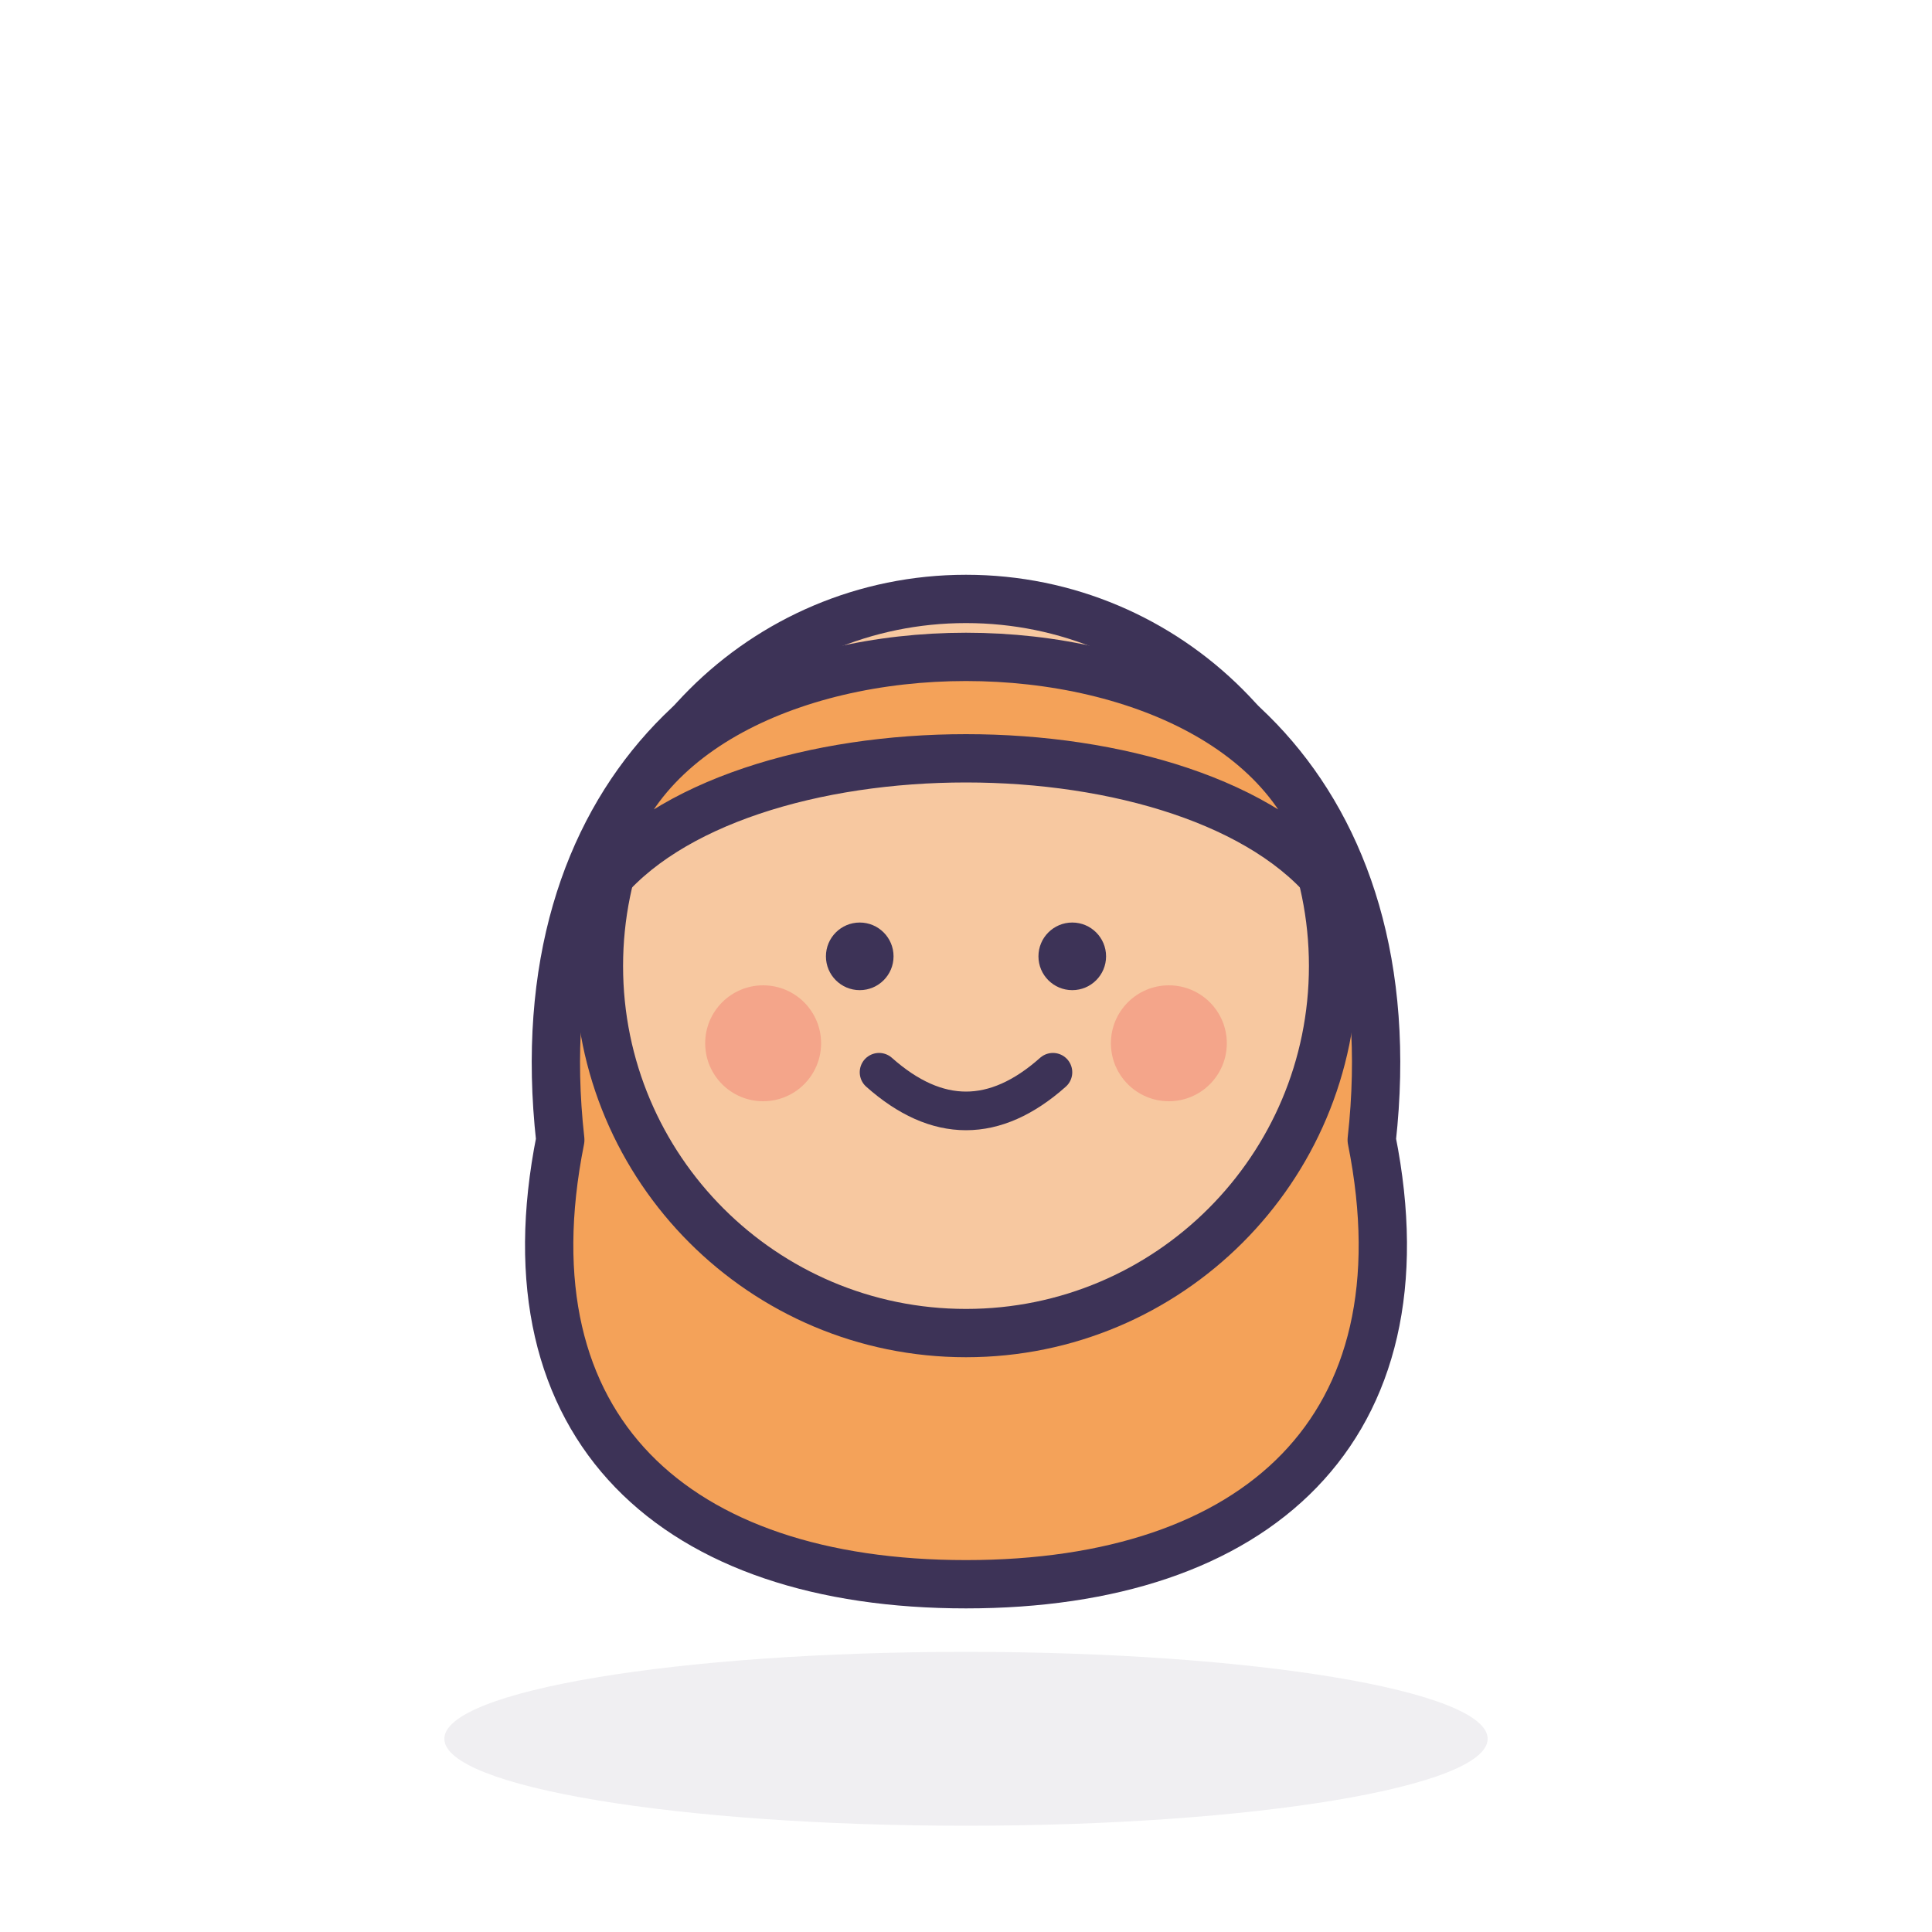
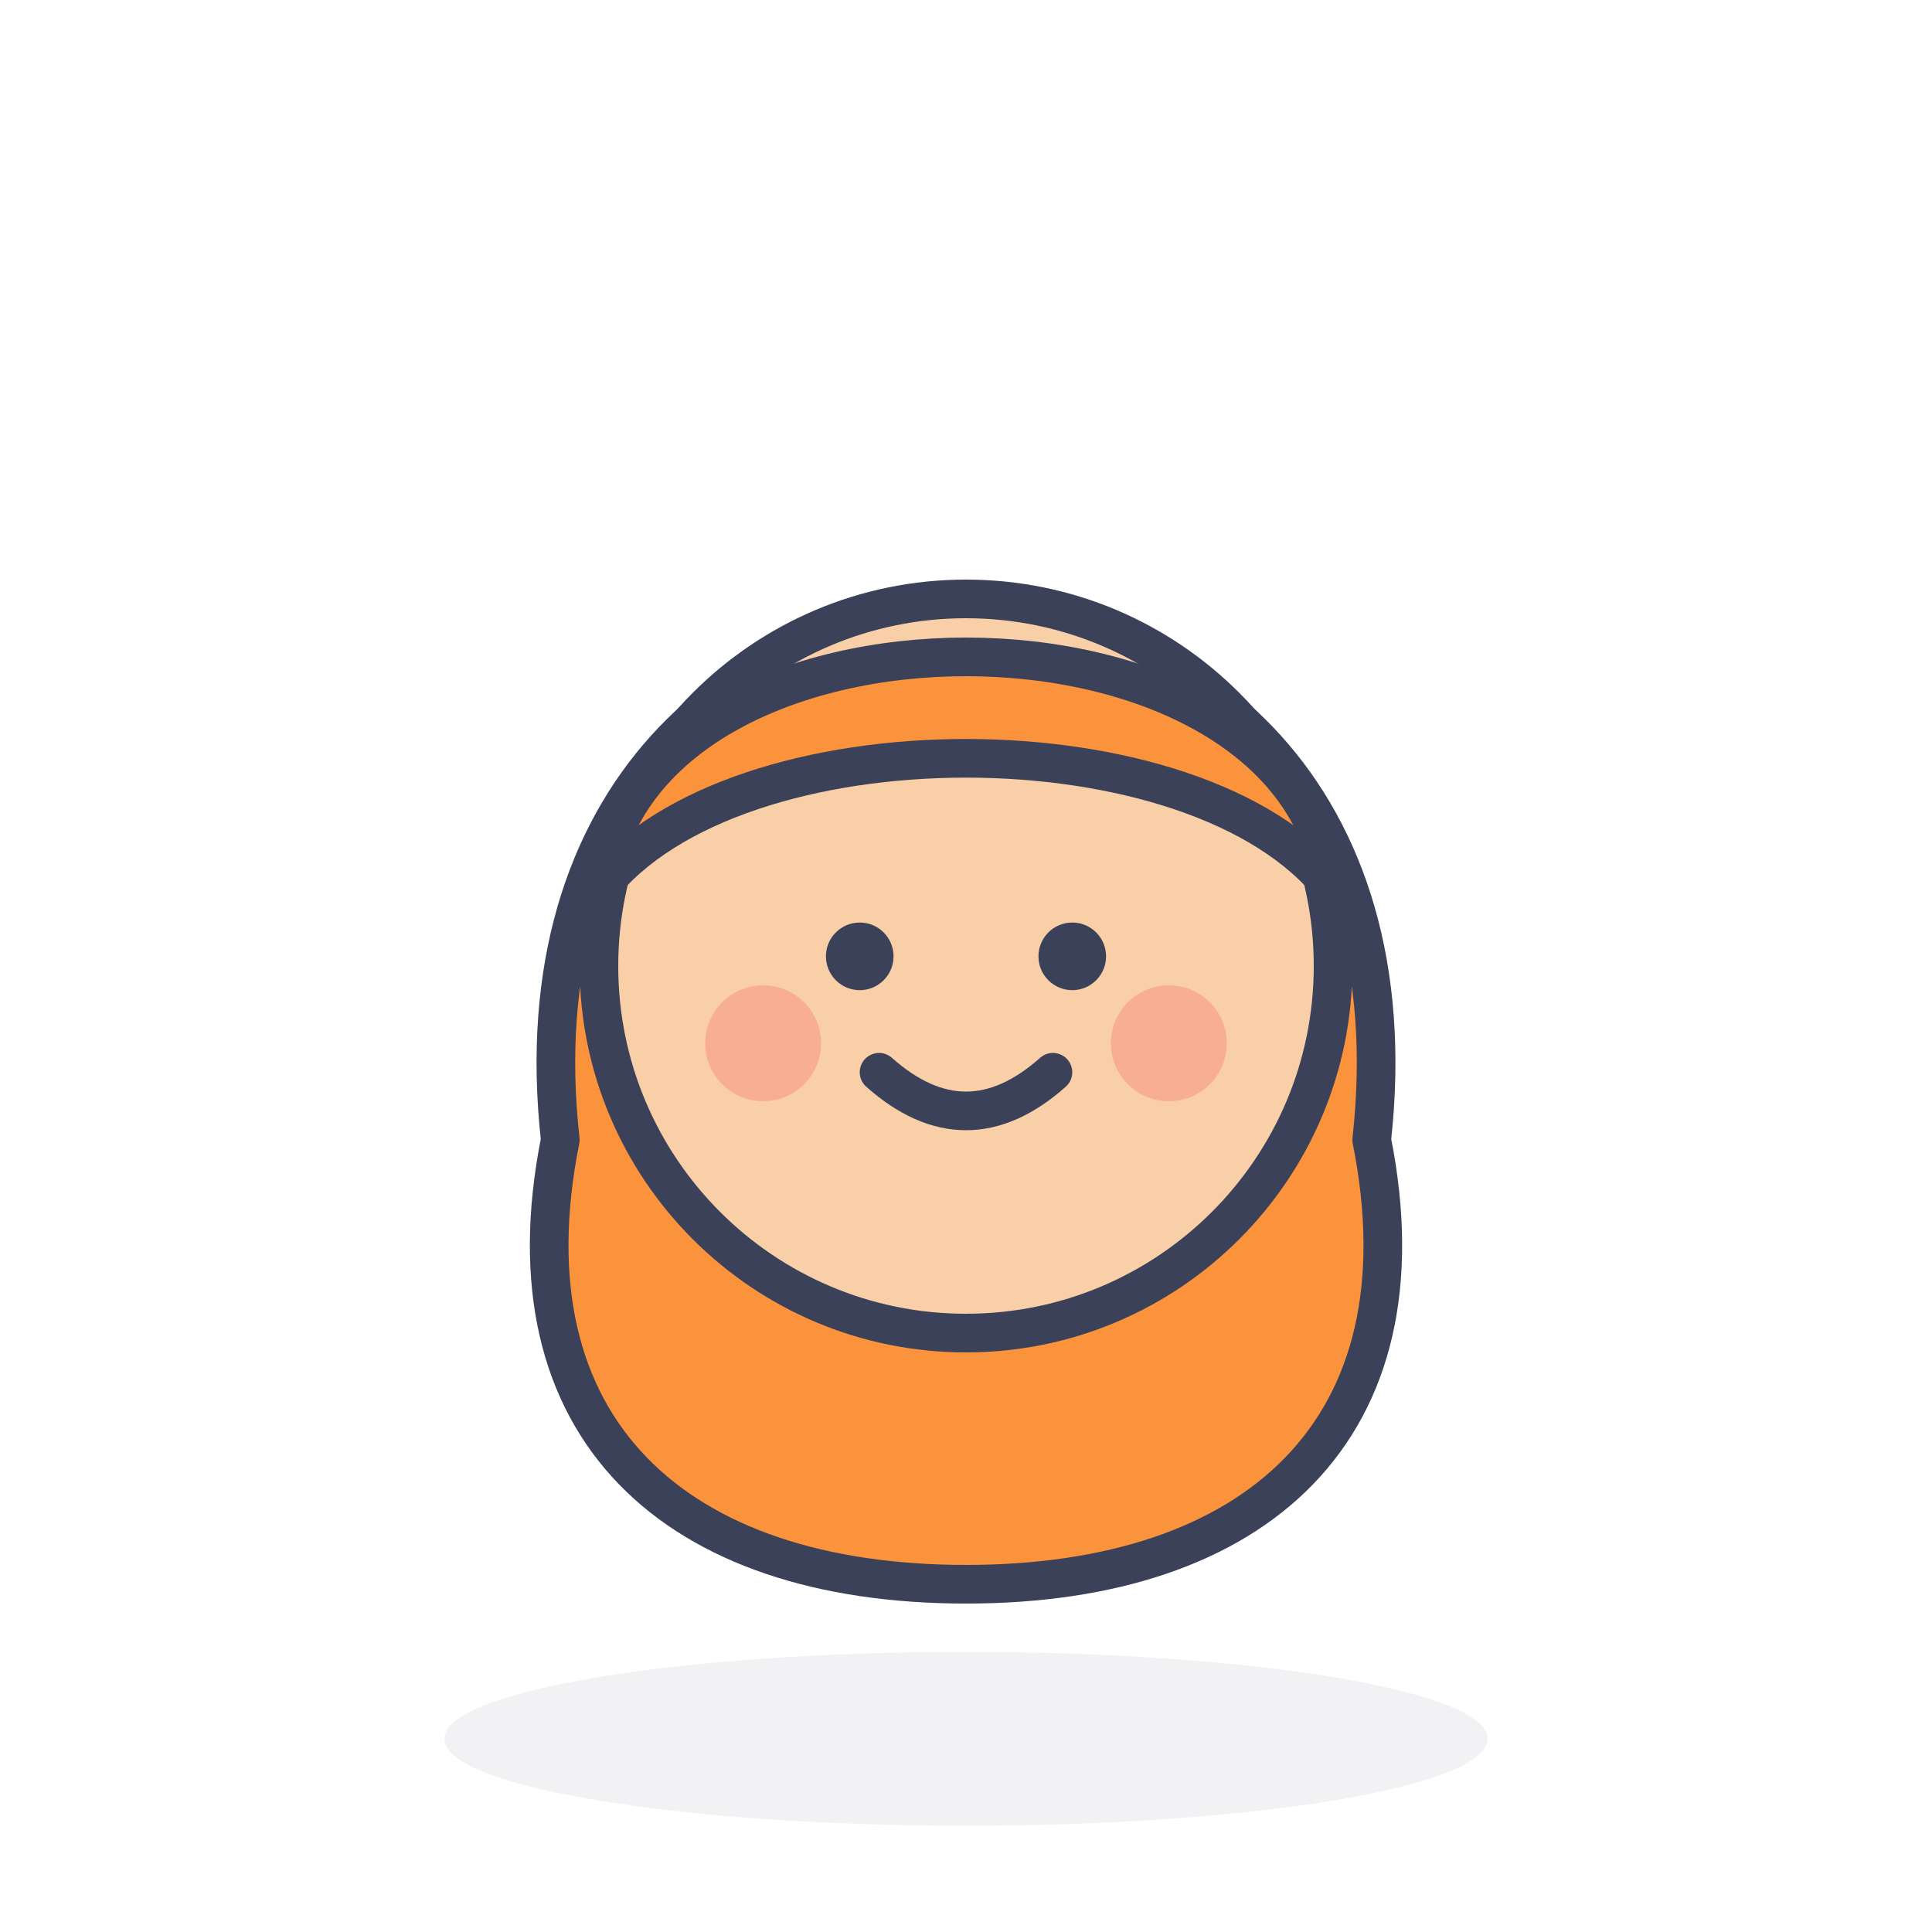
<svg xmlns="http://www.w3.org/2000/svg" viewBox="0 0 200 200" role="img">
-   <ellipse cx="100" cy="180" rx="54" ry="9" fill="#3d3357" opacity="0.08" />
-   <path d="M58 118 C50 46 150 46 142 118 C148 148 130 164 100 164 C70 164 52 148 58 118 Z" fill="#f4a259" stroke="#3d3357" stroke-width="5" stroke-linecap="round" stroke-linejoin="round" />
-   <circle cx="100" cy="100" r="38" fill="#f7c8a0" stroke="#3d3357" stroke-width="5" stroke-linecap="round" stroke-linejoin="round" />
-   <path d="M62 92 C66 60 134 60 138 92 C124 74 76 74 62 92 Z" fill="#f4a259" stroke="#3d3357" stroke-width="5" stroke-linecap="round" stroke-linejoin="round" />
-   <circle cx="89" cy="99" r="3.5" fill="#3d3357" />
-   <circle cx="111" cy="99" r="3.5" fill="#3d3357" />
-   <path d="M91 111 Q100 119 109 111" stroke="#3d3357" stroke-width="4" fill="none" stroke-linecap="round" />
-   <circle cx="79" cy="108" r="6" fill="#ef6461" opacity="0.35" />
-   <circle cx="121" cy="108" r="6" fill="#ef6461" opacity="0.35" />
+   <ellipse cx="100" cy="180" rx="54" ry="9" fill="#3a4159" opacity="0.07" />
+   <path d="M58 118 C50 46 150 46 142 118 C148 148 130 164 100 164 C70 164 52 148 58 118 Z" fill="#fb923c" stroke="#3a4159" stroke-width="4" stroke-linecap="round" stroke-linejoin="round" />
+   <circle cx="100" cy="100" r="38" fill="#f8cfa6" stroke="#3a4159" stroke-width="4" stroke-linecap="round" stroke-linejoin="round" />
+   <path d="M62 92 C66 60 134 60 138 92 C124 74 76 74 62 92 Z" fill="#fb923c" stroke="#3a4159" stroke-width="4" stroke-linecap="round" stroke-linejoin="round" />
+   <circle cx="89" cy="99" r="3.5" fill="#3a4159" />
+   <circle cx="111" cy="99" r="3.5" fill="#3a4159" />
+   <path d="M91 111 Q100 119 109 111" stroke="#3a4159" stroke-width="4" fill="none" stroke-linecap="round" />
+   <circle cx="79" cy="108" r="6" fill="#f87171" opacity="0.35" />
+   <circle cx="121" cy="108" r="6" fill="#f87171" opacity="0.35" />
</svg>
